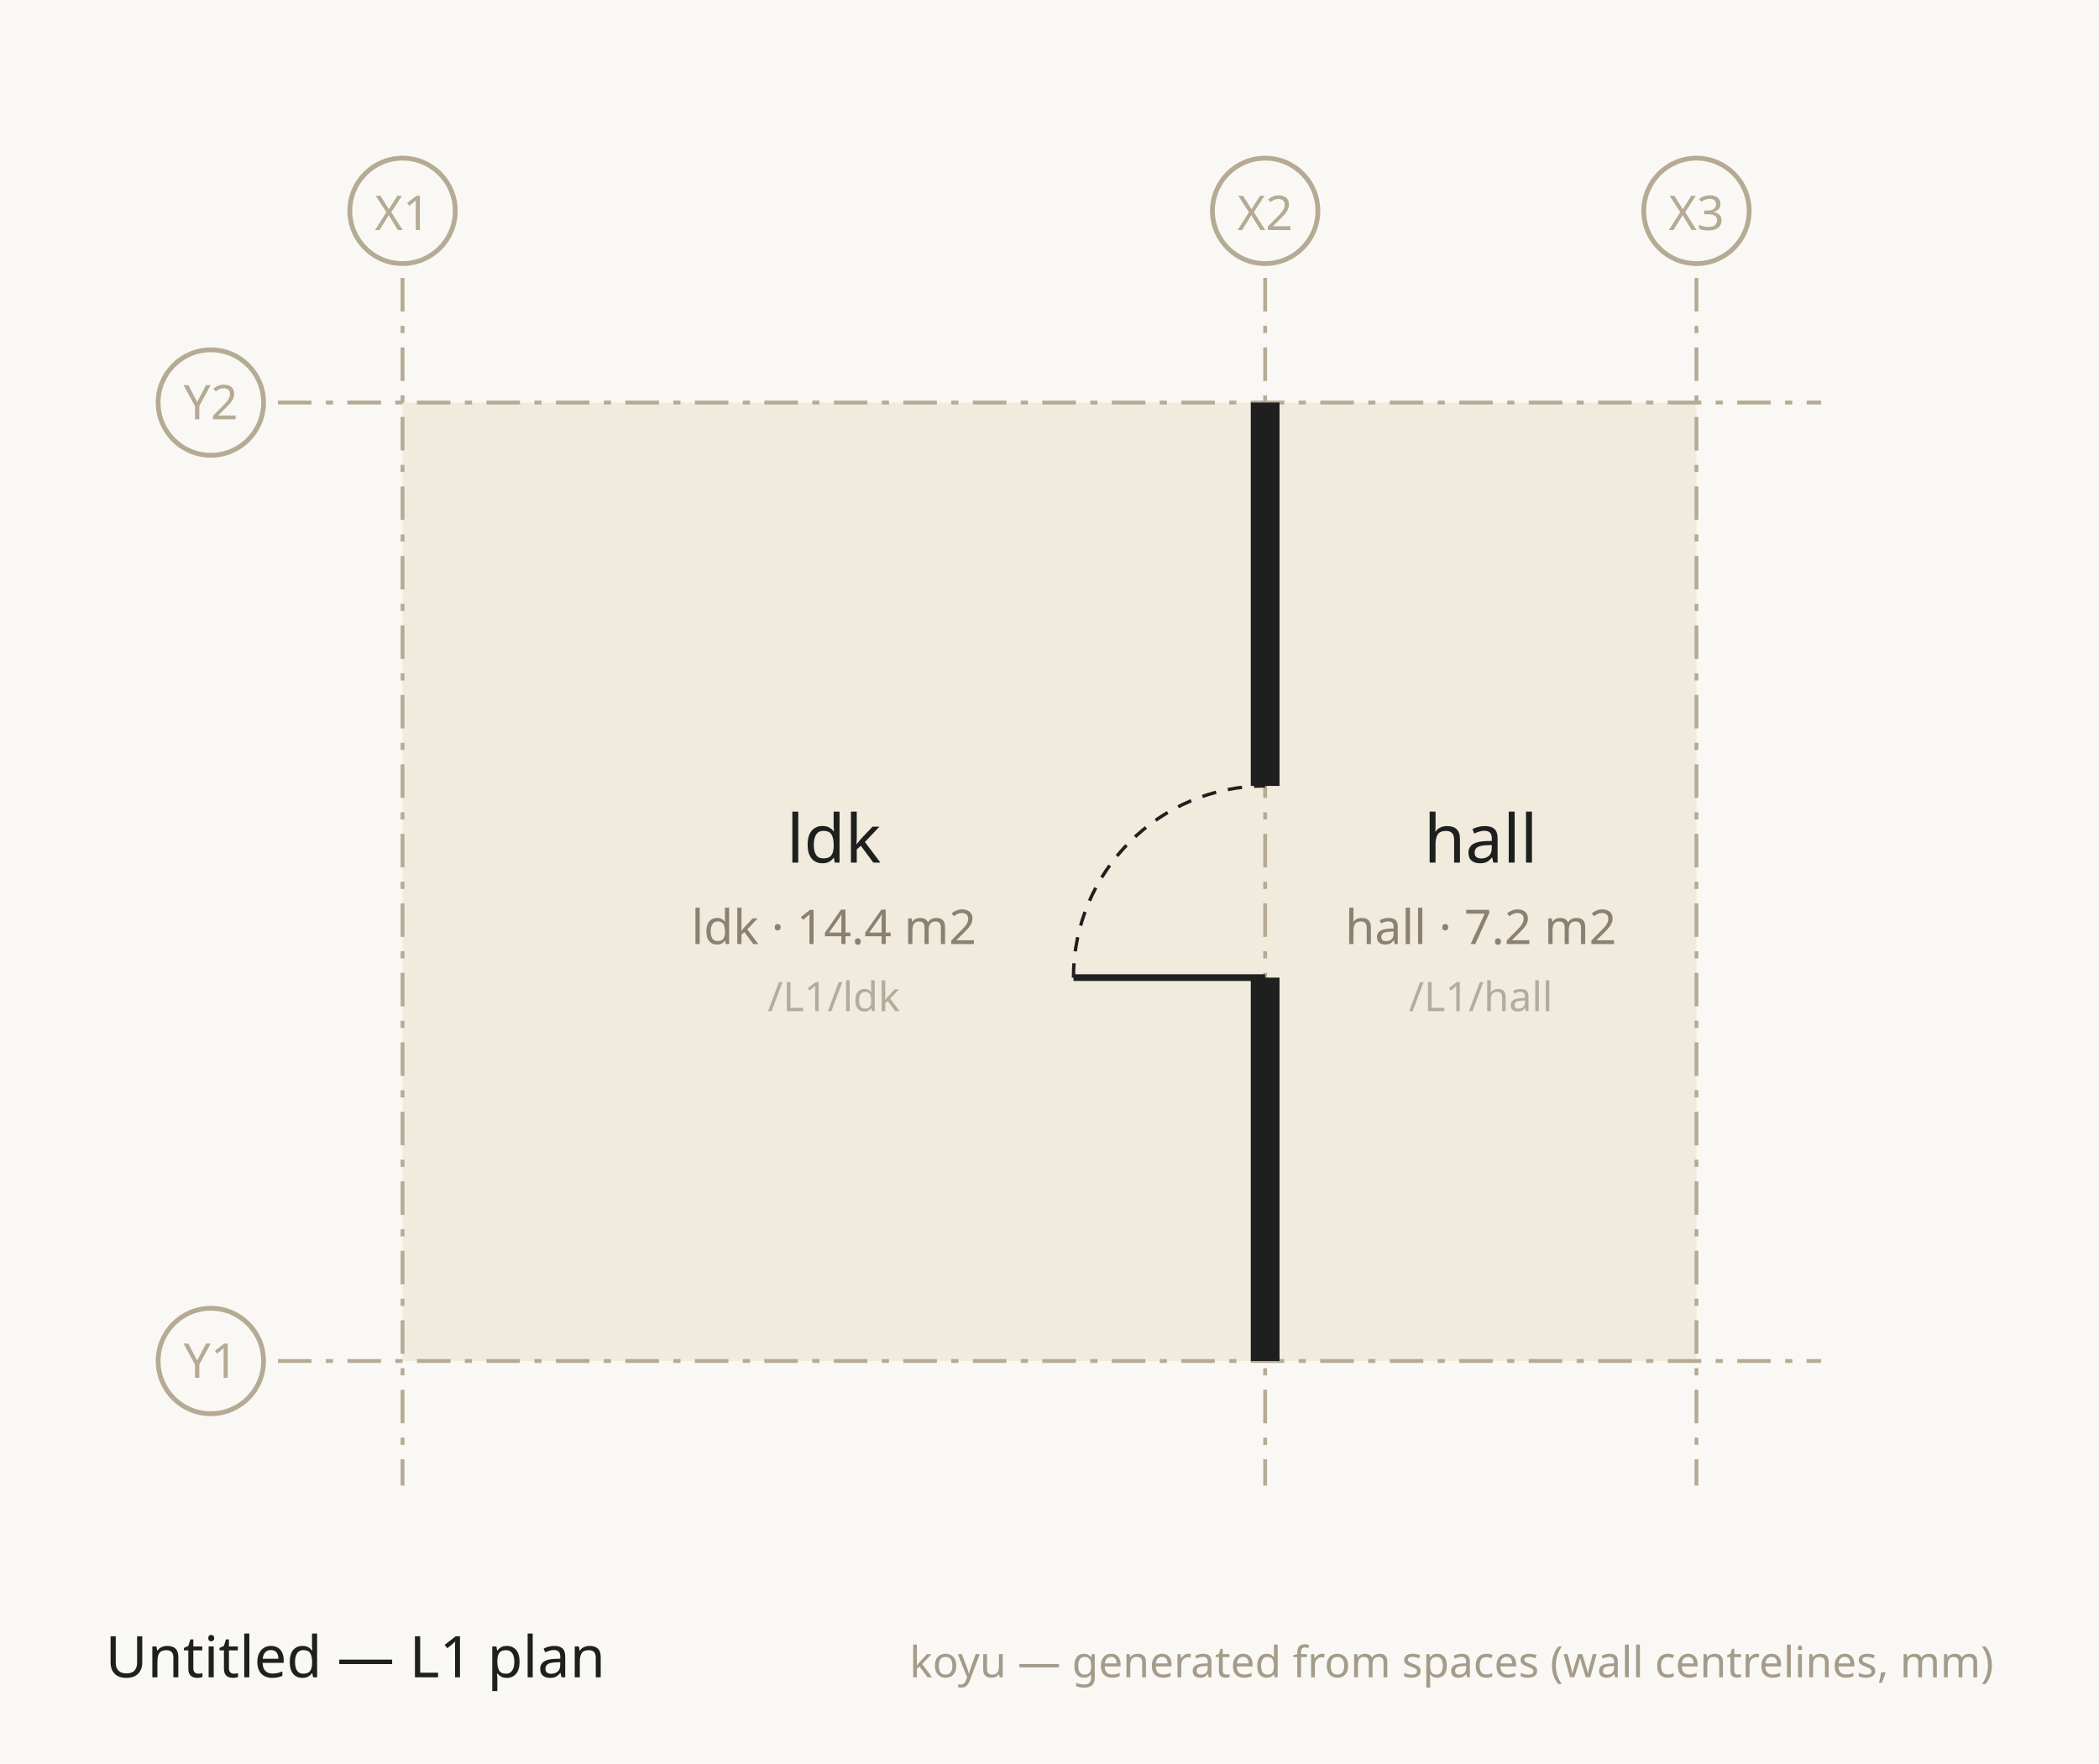
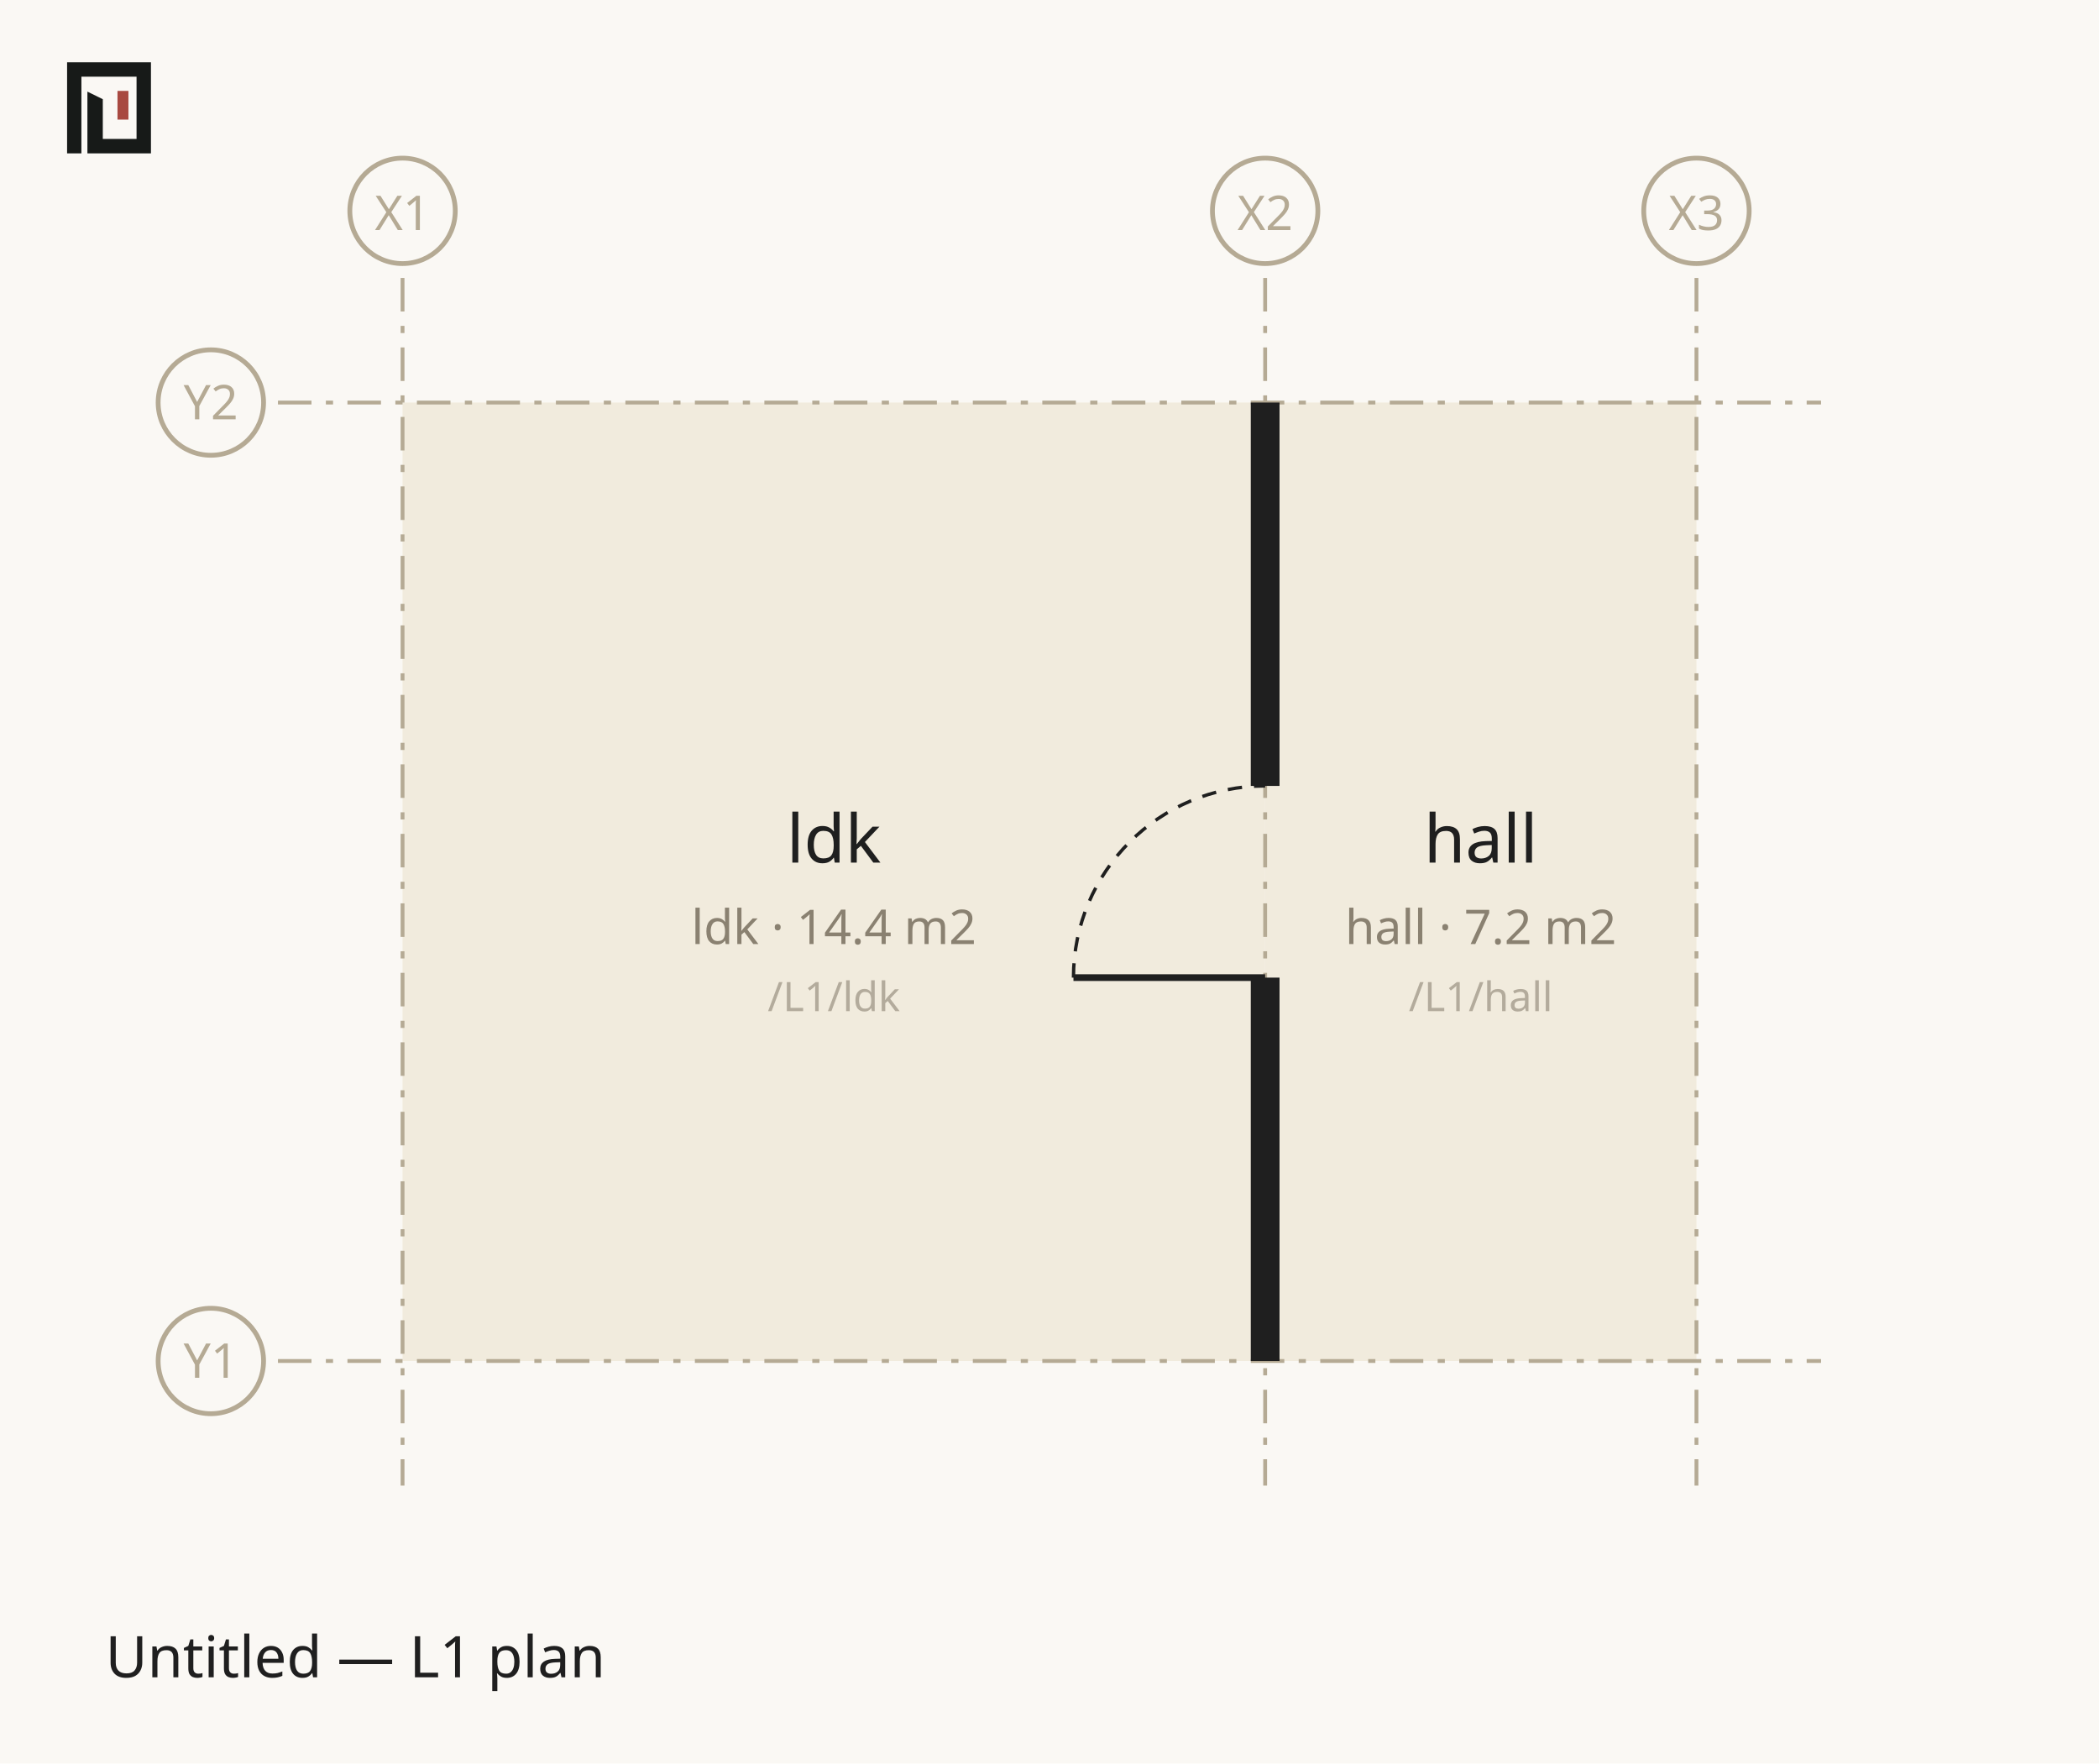
<svg xmlns="http://www.w3.org/2000/svg" width="438" height="368" viewBox="0 0 438 368" font-family="'Hiragino Sans','Noto Sans JP',sans-serif">
  <rect width="438" height="368" fill="#faf8f4" />
+   <g transform="translate(9.11 9.27) scale(0.02179)">
+     <path d="M1027.53 171.361L224.461 171.363L224.392 1043.39L361.454 1043.42L361.567 308.689L889.587 308.679L889.581 904.864L566.4 904.876L566.387 524.585L419.01 452.015L419.047 1043.39L1027.51 1043.43L1027.53 171.361Z" fill="#171A18" />
+     <path d="M707 445.022L811.864 445L811.858 613.697C811.831 648.974 812.209 684.759 811.831 720L707.005 719.933L707 445.022Z" fill="#A84940" />
+   </g>
  <path d="M 264 284 L 354 284 L 354 84 L 264 84 Z" fill="#f1ebdd" />
  <path d="M 84 284 L 264 284 L 264 84 L 84 84 Z" fill="#f1ebdd" />
  <line x1="84" y1="58" x2="84" y2="310" stroke="#b5aa94" stroke-width="0.8" stroke-dasharray="7 3 1.5 3" />
  <circle cx="84" cy="44" r="11" fill="none" stroke="#b5aa94" stroke-width="1" />
  <text x="84" y="48" text-anchor="middle" font-size="10" fill="#b5aa94">X1</text>
  <line x1="264" y1="58" x2="264" y2="310" stroke="#b5aa94" stroke-width="0.8" stroke-dasharray="7 3 1.5 3" />
  <circle cx="264" cy="44" r="11" fill="none" stroke="#b5aa94" stroke-width="1" />
  <text x="264" y="48" text-anchor="middle" font-size="10" fill="#b5aa94">X2</text>
  <line x1="354" y1="58" x2="354" y2="310" stroke="#b5aa94" stroke-width="0.8" stroke-dasharray="7 3 1.5 3" />
  <circle cx="354" cy="44" r="11" fill="none" stroke="#b5aa94" stroke-width="1" />
  <text x="354" y="48" text-anchor="middle" font-size="10" fill="#b5aa94">X3</text>
  <line x1="58" y1="284" x2="380" y2="284" stroke="#b5aa94" stroke-width="0.8" stroke-dasharray="7 3 1.5 3" />
  <circle cx="44" cy="284" r="11" fill="none" stroke="#b5aa94" stroke-width="1" />
  <text x="44" y="287.5" text-anchor="middle" font-size="10" fill="#b5aa94">Y1</text>
  <line x1="58" y1="84" x2="380" y2="84" stroke="#b5aa94" stroke-width="0.8" stroke-dasharray="7 3 1.5 3" />
  <circle cx="44" cy="84" r="11" fill="none" stroke="#b5aa94" stroke-width="1" />
  <text x="44" y="87.5" text-anchor="middle" font-size="10" fill="#b5aa94">Y2</text>
  <path d="M 261 284 L 261 204 L 267 204 L 267 284 Z" fill="#1f1f1f" />
  <path d="M 261 164 L 261 84 L 267 84 L 267 164 Z" fill="#1f1f1f" />
  <line x1="264" y1="204" x2="224" y2="204" stroke="#1f1f1f" stroke-width="1.4" />
  <path d="M 224 204 A 40 40 0 0 1 264 164" fill="none" stroke="#1f1f1f" stroke-width="0.7" stroke-dasharray="3 2.5" />
  <text x="309" y="180" text-anchor="middle" font-size="14" fill="#1f1f1f">hall</text>
  <text x="309" y="197" text-anchor="middle" font-size="10" fill="#8a8171">hall · 7.2 m2</text>
  <text x="309" y="211" text-anchor="middle" font-size="8.5" fill="#b3ab9c">/L1/hall</text>
  <text x="174" y="180" text-anchor="middle" font-size="14" fill="#1f1f1f">ldk</text>
  <text x="174" y="197" text-anchor="middle" font-size="10" fill="#8a8171">ldk · 14.4 m2</text>
  <text x="174" y="211" text-anchor="middle" font-size="8.5" fill="#b3ab9c">/L1/ldk</text>
  <text x="22" y="350" font-size="12" fill="#1f1f1f">Untitled — L1 plan</text>
-   <text x="416" y="350" text-anchor="end" font-size="9" fill="#a49b8a">koyu — generated from spaces (wall centrelines, mm)</text>
</svg>
